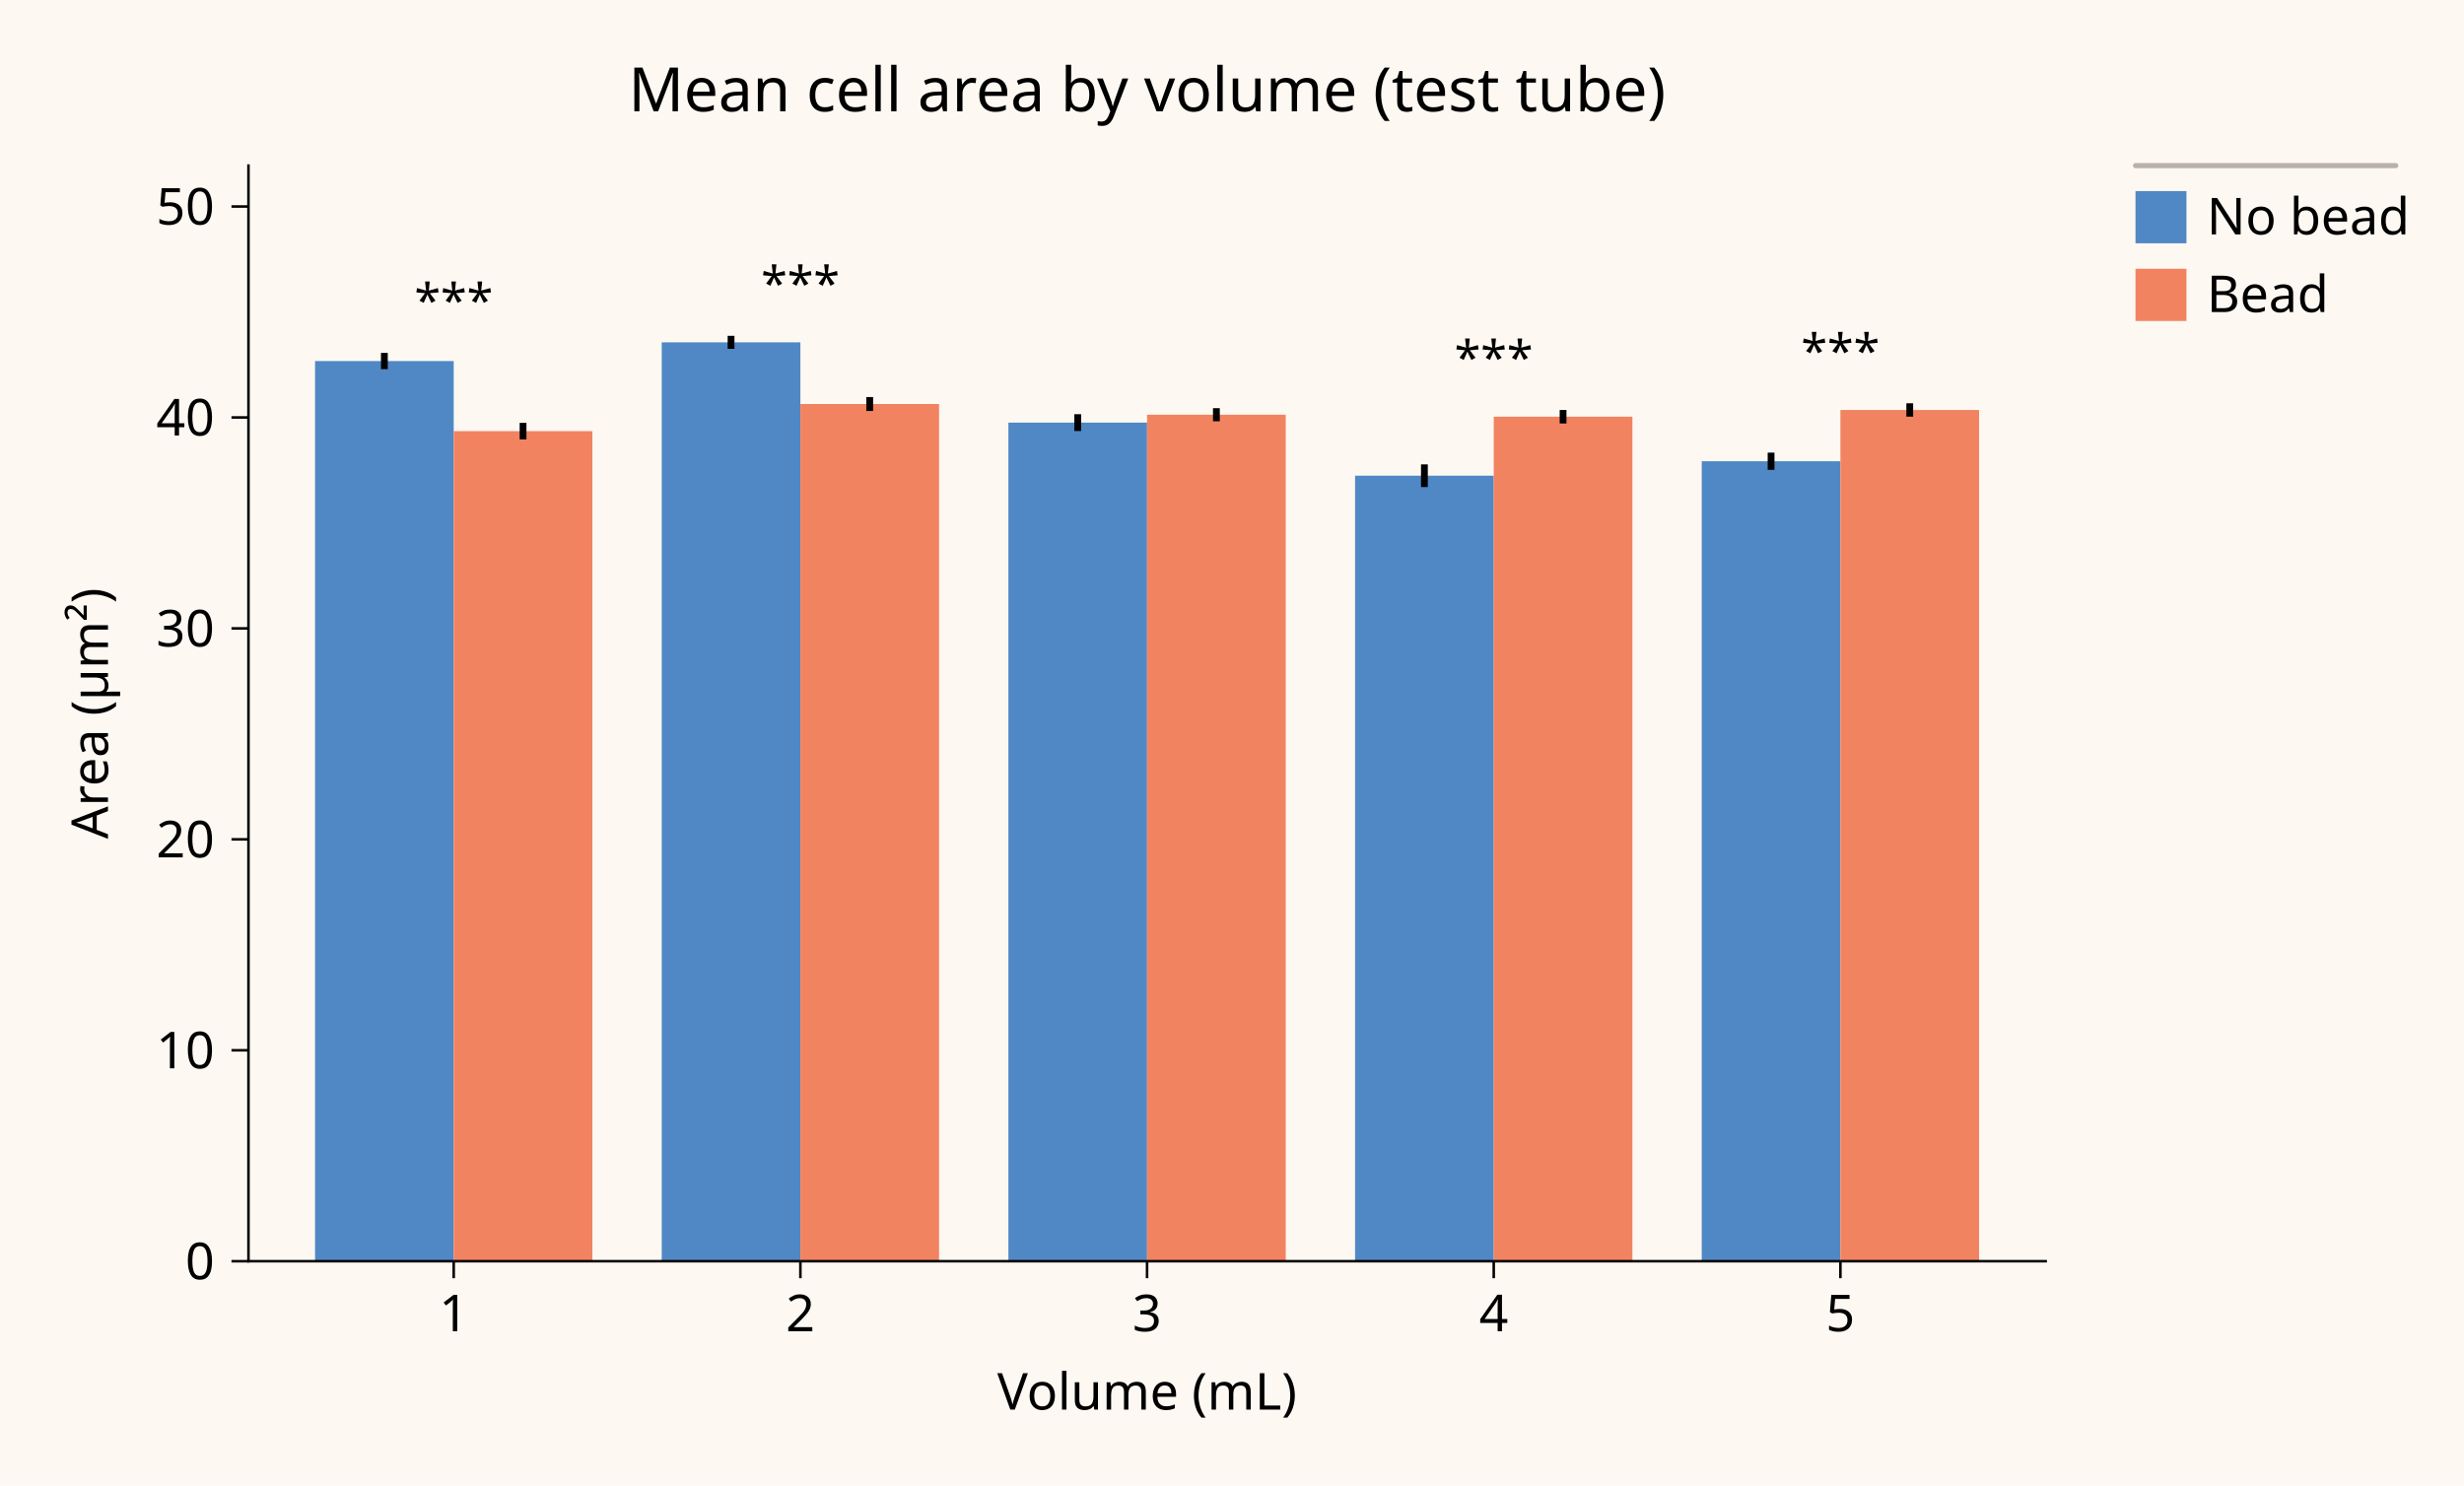
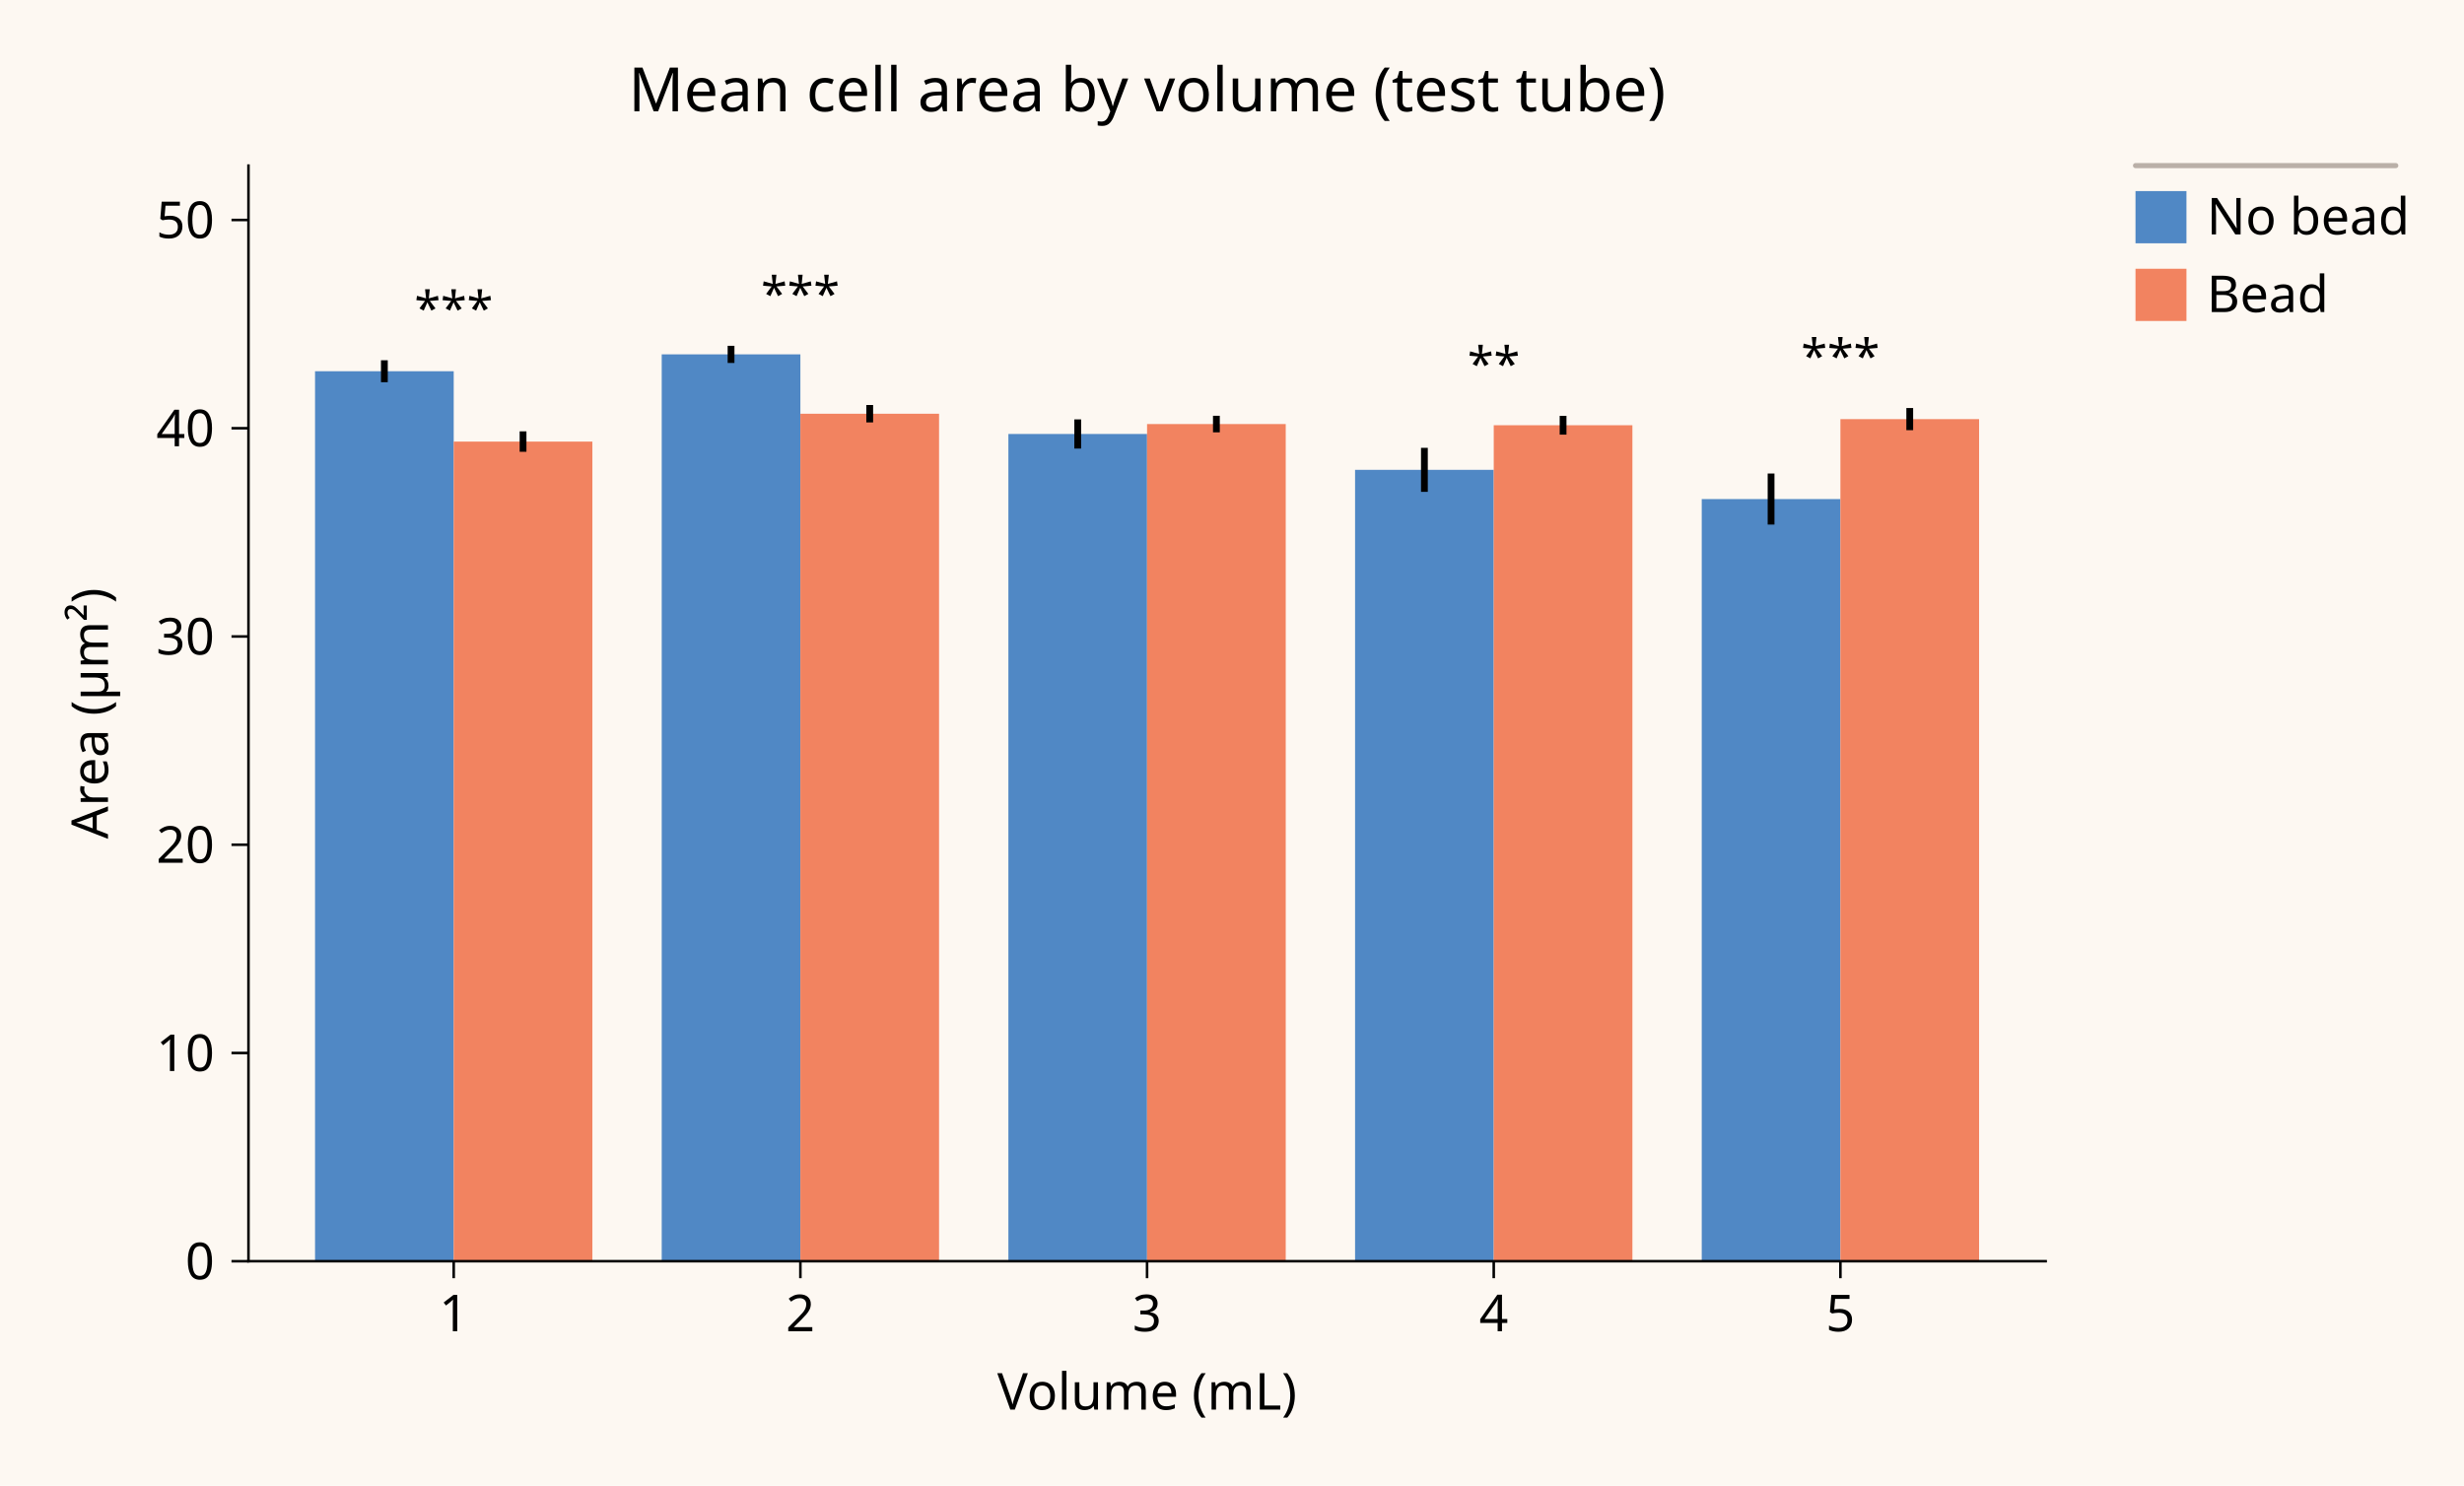
<svg xmlns="http://www.w3.org/2000/svg" xmlns:xlink="http://www.w3.org/1999/xlink" width="725.387pt" height="437.48pt" viewBox="0 0 725.387 437.48" version="1.1">
  <defs>
    <style type="text/css">*{stroke-linejoin: round; stroke-linecap: butt}</style>
  </defs>
  <g id="figure_1">
    <g id="patch_1">
      <path d="M 0 437.48  L 725.387 437.48  L 725.387 0  L 0 0  z " style="fill: #fdf8f2" />
    </g>
    <g id="axes_1">
      <g id="patch_2">
        <path d="M 73.15 371.363  L 602.225 371.363  L 602.225 48.763  L 73.15 48.763  L 73.15 371.363  z " style="fill: none" />
      </g>
      <g id="patch_3">
-         <path d="M 92.745 371.363  L 133.569 371.363  L 133.569 106.306  L 92.745 106.306  z " clip-path="url(#pbd40c84570)" style="fill: #5088c5" />
+         <path d="M 92.745 371.363  L 133.569 371.363  L 133.569 109.312  L 92.745 109.312  z " clip-path="url(#pa833c4c5bf)" style="fill: #5088c5" />
      </g>
      <g id="patch_4">
-         <path d="M 194.805 371.363  L 235.628 371.363  L 235.628 100.799  L 194.805 100.799  z " clip-path="url(#pbd40c84570)" style="fill: #5088c5" />
+         <path d="M 194.805 371.363  L 235.628 371.363  L 235.628 104.344  L 194.805 104.344  z " clip-path="url(#pa833c4c5bf)" style="fill: #5088c5" />
      </g>
      <g id="patch_5">
-         <path d="M 296.864 371.363  L 337.688 371.363  L 337.688 124.432  L 296.864 124.432  z " clip-path="url(#pbd40c84570)" style="fill: #5088c5" />
+         <path d="M 296.864 371.363  L 337.688 371.363  L 337.688 127.779  L 296.864 127.779  z " clip-path="url(#pa833c4c5bf)" style="fill: #5088c5" />
      </g>
      <g id="patch_6">
-         <path d="M 398.923 371.363  L 439.747 371.363  L 439.747 140.076  L 398.923 140.076  z " clip-path="url(#pbd40c84570)" style="fill: #5088c5" />
+         <path d="M 398.923 371.363  L 439.747 371.363  L 439.747 138.347  L 398.923 138.347  z " clip-path="url(#pa833c4c5bf)" style="fill: #5088c5" />
      </g>
      <g id="patch_7">
-         <path d="M 500.982 371.363  L 541.806 371.363  L 541.806 135.812  L 500.982 135.812  z " clip-path="url(#pbd40c84570)" style="fill: #5088c5" />
+         <path d="M 500.982 371.363  L 541.806 371.363  L 541.806 146.944  L 500.982 146.944  z " clip-path="url(#pa833c4c5bf)" style="fill: #5088c5" />
      </g>
      <g id="patch_8">
-         <path d="M 133.569 371.363  L 174.393 371.363  L 174.393 126.949  L 133.569 126.949  z " clip-path="url(#pbd40c84570)" style="fill: #f28360" />
+         <path d="M 133.569 371.363  L 174.393 371.363  L 174.393 130.02  L 133.569 130.02  z " clip-path="url(#pa833c4c5bf)" style="fill: #f28360" />
      </g>
      <g id="patch_9">
-         <path d="M 235.628 371.363  L 276.452 371.363  L 276.452 118.961  L 235.628 118.961  z " clip-path="url(#pbd40c84570)" style="fill: #f28360" />
+         <path d="M 235.628 371.363  L 276.452 371.363  L 276.452 121.817  L 235.628 121.817  z " clip-path="url(#pa833c4c5bf)" style="fill: #f28360" />
      </g>
      <g id="patch_10">
-         <path d="M 337.688 371.363  L 378.511 371.363  L 378.511 122.118  L 337.688 122.118  z " clip-path="url(#pbd40c84570)" style="fill: #f28360" />
+         <path d="M 337.688 371.363  L 378.511 371.363  L 378.511 124.864  L 337.688 124.864  z " clip-path="url(#pa833c4c5bf)" style="fill: #f28360" />
      </g>
      <g id="patch_11">
-         <path d="M 439.747 371.363  L 480.57 371.363  L 480.57 122.703  L 439.747 122.703  z " clip-path="url(#pbd40c84570)" style="fill: #f28360" />
+         <path d="M 439.747 371.363  L 480.57 371.363  L 480.57 125.206  L 439.747 125.206  z " clip-path="url(#pa833c4c5bf)" style="fill: #f28360" />
      </g>
      <g id="patch_12">
-         <path d="M 541.806 371.363  L 582.63 371.363  L 582.63 120.718  L 541.806 120.718  z " clip-path="url(#pbd40c84570)" style="fill: #f28360" />
+         <path d="M 541.806 371.363  L 582.63 371.363  L 582.63 123.407  L 541.806 123.407  z " clip-path="url(#pa833c4c5bf)" style="fill: #f28360" />
      </g>
      <g id="matplotlib.axis_1">
        <g id="xtick_1">
          <g id="line2d_1">
            <defs>
-               <path id="m7885a9c3d2" d="M 0 0  L 0 5  " style="stroke: #000000; stroke-width: 0.75" />
+               <path id="m61594cf4fd" d="M 0 0  L 0 5  " style="stroke: #000000; stroke-width: 0.75" />
            </defs>
            <g>
-               <use xlink:href="#m7885a9c3d2" x="133.569" y="371.363" style="stroke: #000000; stroke-width: 0.75" />
+               <use xlink:href="#m61594cf4fd" x="133.569" y="371.363" style="stroke: #000000; stroke-width: 0.75" />
            </g>
          </g>
          <g id="text_1">
            <text style="font-size: 15px; font-family: 'Atkinson Hyperlegible Next', sans-serif; text-anchor: middle" x="133.569" y="391.983" transform="rotate(-0 133.5691 391.9827)">1</text>
          </g>
        </g>
        <g id="xtick_2">
          <g id="line2d_2">
            <g>
-               <use xlink:href="#m7885a9c3d2" x="235.628" y="371.363" style="stroke: #000000; stroke-width: 0.75" />
+               <use xlink:href="#m61594cf4fd" x="235.628" y="371.363" style="stroke: #000000; stroke-width: 0.75" />
            </g>
          </g>
          <g id="text_2">
            <text style="font-size: 15px; font-family: 'Atkinson Hyperlegible Next', sans-serif; text-anchor: middle" x="235.628" y="391.983" transform="rotate(-0 235.6283 391.9827)">2</text>
          </g>
        </g>
        <g id="xtick_3">
          <g id="line2d_3">
            <g>
-               <use xlink:href="#m7885a9c3d2" x="337.688" y="371.363" style="stroke: #000000; stroke-width: 0.75" />
+               <use xlink:href="#m61594cf4fd" x="337.688" y="371.363" style="stroke: #000000; stroke-width: 0.75" />
            </g>
          </g>
          <g id="text_3">
            <text style="font-size: 15px; font-family: 'Atkinson Hyperlegible Next', sans-serif; text-anchor: middle" x="337.688" y="391.983" transform="rotate(-0 337.6875 391.9827)">3</text>
          </g>
        </g>
        <g id="xtick_4">
          <g id="line2d_4">
            <g>
-               <use xlink:href="#m7885a9c3d2" x="439.747" y="371.363" style="stroke: #000000; stroke-width: 0.75" />
+               <use xlink:href="#m61594cf4fd" x="439.747" y="371.363" style="stroke: #000000; stroke-width: 0.75" />
            </g>
          </g>
          <g id="text_4">
            <text style="font-size: 15px; font-family: 'Atkinson Hyperlegible Next', sans-serif; text-anchor: middle" x="439.747" y="391.983" transform="rotate(-0 439.7467 391.9827)">4</text>
          </g>
        </g>
        <g id="xtick_5">
          <g id="line2d_5">
            <g>
-               <use xlink:href="#m7885a9c3d2" x="541.806" y="371.363" style="stroke: #000000; stroke-width: 0.75" />
+               <use xlink:href="#m61594cf4fd" x="541.806" y="371.363" style="stroke: #000000; stroke-width: 0.75" />
            </g>
          </g>
          <g id="text_5">
            <text style="font-size: 15px; font-family: 'Atkinson Hyperlegible Next', sans-serif; text-anchor: middle" x="541.806" y="391.983" transform="rotate(-0 541.8059 391.9827)">5</text>
          </g>
        </g>
        <g id="text_6">
          <text style="font-weight: 500; font-size: 15px; font-family: 'Atkinson Hyperlegible Next', sans-serif; text-anchor: middle" x="337.688" y="415.049" transform="rotate(-0 337.6875 415.0491)">Volume (mL)</text>
        </g>
      </g>
      <g id="matplotlib.axis_2">
        <g id="ytick_1">
          <g id="line2d_6">
            <defs>
-               <path id="m3aeaacb261" d="M 0 0  L -5 0  " style="stroke: #000000; stroke-width: 0.75" />
+               <path id="m85e51f994f" d="M 0 0  L -5 0  " style="stroke: #000000; stroke-width: 0.75" />
            </defs>
            <g>
-               <use xlink:href="#m3aeaacb261" x="73.15" y="371.363" style="stroke: #000000; stroke-width: 0.75" />
+               <use xlink:href="#m85e51f994f" x="73.15" y="371.363" style="stroke: #000000; stroke-width: 0.75" />
            </g>
          </g>
          <g id="text_7">
            <text style="font-size: 15px; font-family: 'Atkinson Hyperlegible Next', sans-serif; text-anchor: end" x="63.15" y="376.673" transform="rotate(-0 63.15 376.6729)">0</text>
          </g>
        </g>
        <g id="ytick_2">
          <g id="line2d_7">
            <g>
-               <use xlink:href="#m3aeaacb261" x="73.15" y="309.253" style="stroke: #000000; stroke-width: 0.75" />
+               <use xlink:href="#m85e51f994f" x="73.15" y="310.046" style="stroke: #000000; stroke-width: 0.75" />
            </g>
          </g>
          <g id="text_8">
-             <text style="font-size: 15px; font-family: 'Atkinson Hyperlegible Next', sans-serif; text-anchor: end" x="63.15" y="314.563" transform="rotate(-0 63.15 314.5627)">10</text>
+             <text style="font-size: 15px; font-family: 'Atkinson Hyperlegible Next', sans-serif; text-anchor: end" x="63.15" y="315.356" transform="rotate(-0 63.15 315.3558)">10</text>
          </g>
        </g>
        <g id="ytick_3">
          <g id="line2d_8">
            <g>
-               <use xlink:href="#m3aeaacb261" x="73.15" y="247.143" style="stroke: #000000; stroke-width: 0.75" />
+               <use xlink:href="#m85e51f994f" x="73.15" y="248.729" style="stroke: #000000; stroke-width: 0.75" />
            </g>
          </g>
          <g id="text_9">
-             <text style="font-size: 15px; font-family: 'Atkinson Hyperlegible Next', sans-serif; text-anchor: end" x="63.15" y="252.453" transform="rotate(-0 63.15 252.4526)">20</text>
+             <text style="font-size: 15px; font-family: 'Atkinson Hyperlegible Next', sans-serif; text-anchor: end" x="63.15" y="254.039" transform="rotate(-0 63.15 254.0388)">20</text>
          </g>
        </g>
        <g id="ytick_4">
          <g id="line2d_9">
            <g>
-               <use xlink:href="#m3aeaacb261" x="73.15" y="185.033" style="stroke: #000000; stroke-width: 0.75" />
+               <use xlink:href="#m85e51f994f" x="73.15" y="187.412" style="stroke: #000000; stroke-width: 0.75" />
            </g>
          </g>
          <g id="text_10">
-             <text style="font-size: 15px; font-family: 'Atkinson Hyperlegible Next', sans-serif; text-anchor: end" x="63.15" y="190.342" transform="rotate(-0 63.15 190.3424)">30</text>
+             <text style="font-size: 15px; font-family: 'Atkinson Hyperlegible Next', sans-serif; text-anchor: end" x="63.15" y="192.722" transform="rotate(-0 63.15 192.7217)">30</text>
          </g>
        </g>
        <g id="ytick_5">
          <g id="line2d_10">
            <g>
-               <use xlink:href="#m3aeaacb261" x="73.15" y="122.922" style="stroke: #000000; stroke-width: 0.75" />
+               <use xlink:href="#m85e51f994f" x="73.15" y="126.095" style="stroke: #000000; stroke-width: 0.75" />
            </g>
          </g>
          <g id="text_11">
-             <text style="font-size: 15px; font-family: 'Atkinson Hyperlegible Next', sans-serif; text-anchor: end" x="63.15" y="128.232" transform="rotate(-0 63.15 128.2322)">40</text>
+             <text style="font-size: 15px; font-family: 'Atkinson Hyperlegible Next', sans-serif; text-anchor: end" x="63.15" y="131.405" transform="rotate(-0 63.15 131.4047)">40</text>
          </g>
        </g>
        <g id="ytick_6">
          <g id="line2d_11">
            <g>
-               <use xlink:href="#m3aeaacb261" x="73.15" y="60.812" style="stroke: #000000; stroke-width: 0.75" />
+               <use xlink:href="#m85e51f994f" x="73.15" y="64.778" style="stroke: #000000; stroke-width: 0.75" />
            </g>
          </g>
          <g id="text_12">
-             <text style="font-size: 15px; font-family: 'Atkinson Hyperlegible Next', sans-serif; text-anchor: end" x="63.15" y="66.122" transform="rotate(-0 63.15 66.12205)">50</text>
+             <text style="font-size: 15px; font-family: 'Atkinson Hyperlegible Next', sans-serif; text-anchor: end" x="63.15" y="70.088" transform="rotate(-0 63.15 70.08763)">50</text>
          </g>
        </g>
        <g id="text_13">
          <text style="font-weight: 500; font-size: 15px; font-family: 'Atkinson Hyperlegible Next', sans-serif; text-anchor: middle" x="31.789" y="210.063" transform="rotate(-90 31.78906 210.0631)">Area (μm²)</text>
        </g>
      </g>
      <g id="LineCollection_1">
-         <path d="M 113.157 108.702  L 113.157 103.91  " clip-path="url(#pbd40c84570)" style="fill: none; stroke: #000000; stroke-width: 2" />
-         <path d="M 215.216 102.721  L 215.216 98.876  " clip-path="url(#pbd40c84570)" style="fill: none; stroke: #000000; stroke-width: 2" />
-         <path d="M 317.276 126.908  L 317.276 121.955  " clip-path="url(#pbd40c84570)" style="fill: none; stroke: #000000; stroke-width: 2" />
-         <path d="M 419.335 143.41  L 419.335 136.742  " clip-path="url(#pbd40c84570)" style="fill: none; stroke: #000000; stroke-width: 2" />
-         <path d="M 521.394 138.353  L 521.394 133.271  " clip-path="url(#pbd40c84570)" style="fill: none; stroke: #000000; stroke-width: 2" />
+         <path d="M 113.157 112.537  L 113.157 106.088  " clip-path="url(#pa833c4c5bf)" style="fill: none; stroke: #000000; stroke-width: 2" />
+         <path d="M 215.216 106.867  L 215.216 101.821  " clip-path="url(#pa833c4c5bf)" style="fill: none; stroke: #000000; stroke-width: 2" />
+         <path d="M 317.276 132.073  L 317.276 123.485  " clip-path="url(#pa833c4c5bf)" style="fill: none; stroke: #000000; stroke-width: 2" />
+         <path d="M 419.335 144.828  L 419.335 131.867  " clip-path="url(#pa833c4c5bf)" style="fill: none; stroke: #000000; stroke-width: 2" />
+         <path d="M 521.394 154.462  L 521.394 139.426  " clip-path="url(#pa833c4c5bf)" style="fill: none; stroke: #000000; stroke-width: 2" />
      </g>
      <g id="line2d_12">
        <defs>
-           <path id="mcd740b22a6" d="M 6 0  L -6 -0  " />
+           <path id="m4488cf150a" d="M 6 0  L -6 -0  " />
        </defs>
-         <g clip-path="url(#pbd40c84570)">
-           <use xlink:href="#mcd740b22a6" x="113.157" y="108.702" style="fill: #5088c5" />
-           <use xlink:href="#mcd740b22a6" x="215.216" y="102.721" style="fill: #5088c5" />
-           <use xlink:href="#mcd740b22a6" x="317.276" y="126.908" style="fill: #5088c5" />
-           <use xlink:href="#mcd740b22a6" x="419.335" y="143.41" style="fill: #5088c5" />
-           <use xlink:href="#mcd740b22a6" x="521.394" y="138.353" style="fill: #5088c5" />
+         <g clip-path="url(#pa833c4c5bf)">
+           <use xlink:href="#m4488cf150a" x="113.157" y="112.537" style="fill: #5088c5" />
+           <use xlink:href="#m4488cf150a" x="215.216" y="106.867" style="fill: #5088c5" />
+           <use xlink:href="#m4488cf150a" x="317.276" y="132.073" style="fill: #5088c5" />
+           <use xlink:href="#m4488cf150a" x="419.335" y="144.828" style="fill: #5088c5" />
+           <use xlink:href="#m4488cf150a" x="521.394" y="154.462" style="fill: #5088c5" />
        </g>
      </g>
      <g id="line2d_13">
-         <g clip-path="url(#pbd40c84570)">
-           <use xlink:href="#mcd740b22a6" x="113.157" y="103.91" style="fill: #5088c5" />
-           <use xlink:href="#mcd740b22a6" x="215.216" y="98.876" style="fill: #5088c5" />
-           <use xlink:href="#mcd740b22a6" x="317.276" y="121.955" style="fill: #5088c5" />
-           <use xlink:href="#mcd740b22a6" x="419.335" y="136.742" style="fill: #5088c5" />
-           <use xlink:href="#mcd740b22a6" x="521.394" y="133.271" style="fill: #5088c5" />
+         <g clip-path="url(#pa833c4c5bf)">
+           <use xlink:href="#m4488cf150a" x="113.157" y="106.088" style="fill: #5088c5" />
+           <use xlink:href="#m4488cf150a" x="215.216" y="101.821" style="fill: #5088c5" />
+           <use xlink:href="#m4488cf150a" x="317.276" y="123.485" style="fill: #5088c5" />
+           <use xlink:href="#m4488cf150a" x="419.335" y="131.867" style="fill: #5088c5" />
+           <use xlink:href="#m4488cf150a" x="521.394" y="139.426" style="fill: #5088c5" />
        </g>
      </g>
      <g id="LineCollection_2">
-         <path d="M 153.981 129.385  L 153.981 124.513  " clip-path="url(#pbd40c84570)" style="fill: none; stroke: #000000; stroke-width: 2" />
-         <path d="M 256.04 121.018  L 256.04 116.904  " clip-path="url(#pbd40c84570)" style="fill: none; stroke: #000000; stroke-width: 2" />
-         <path d="M 358.099 124.051  L 358.099 120.185  " clip-path="url(#pbd40c84570)" style="fill: none; stroke: #000000; stroke-width: 2" />
-         <path d="M 460.159 124.691  L 460.159 120.716  " clip-path="url(#pbd40c84570)" style="fill: none; stroke: #000000; stroke-width: 2" />
-         <path d="M 562.218 122.683  L 562.218 118.752  " clip-path="url(#pbd40c84570)" style="fill: none; stroke: #000000; stroke-width: 2" />
+         <path d="M 153.981 133.029  L 153.981 127.011  " clip-path="url(#pa833c4c5bf)" style="fill: none; stroke: #000000; stroke-width: 2" />
+         <path d="M 256.04 124.375  L 256.04 119.26  " clip-path="url(#pa833c4c5bf)" style="fill: none; stroke: #000000; stroke-width: 2" />
+         <path d="M 358.099 127.309  L 358.099 122.419  " clip-path="url(#pa833c4c5bf)" style="fill: none; stroke: #000000; stroke-width: 2" />
+         <path d="M 460.159 127.968  L 460.159 122.444  " clip-path="url(#pa833c4c5bf)" style="fill: none; stroke: #000000; stroke-width: 2" />
+         <path d="M 562.218 126.665  L 562.218 120.149  " clip-path="url(#pa833c4c5bf)" style="fill: none; stroke: #000000; stroke-width: 2" />
      </g>
      <g id="line2d_14">
-         <g clip-path="url(#pbd40c84570)">
-           <use xlink:href="#mcd740b22a6" x="153.981" y="129.385" style="fill: #5088c5" />
-           <use xlink:href="#mcd740b22a6" x="256.04" y="121.018" style="fill: #5088c5" />
-           <use xlink:href="#mcd740b22a6" x="358.099" y="124.051" style="fill: #5088c5" />
-           <use xlink:href="#mcd740b22a6" x="460.159" y="124.691" style="fill: #5088c5" />
-           <use xlink:href="#mcd740b22a6" x="562.218" y="122.683" style="fill: #5088c5" />
+         <g clip-path="url(#pa833c4c5bf)">
+           <use xlink:href="#m4488cf150a" x="153.981" y="133.029" style="fill: #5088c5" />
+           <use xlink:href="#m4488cf150a" x="256.04" y="124.375" style="fill: #5088c5" />
+           <use xlink:href="#m4488cf150a" x="358.099" y="127.309" style="fill: #5088c5" />
+           <use xlink:href="#m4488cf150a" x="460.159" y="127.968" style="fill: #5088c5" />
+           <use xlink:href="#m4488cf150a" x="562.218" y="126.665" style="fill: #5088c5" />
        </g>
      </g>
      <g id="line2d_15">
-         <g clip-path="url(#pbd40c84570)">
-           <use xlink:href="#mcd740b22a6" x="153.981" y="124.513" style="fill: #5088c5" />
-           <use xlink:href="#mcd740b22a6" x="256.04" y="116.904" style="fill: #5088c5" />
-           <use xlink:href="#mcd740b22a6" x="358.099" y="120.185" style="fill: #5088c5" />
-           <use xlink:href="#mcd740b22a6" x="460.159" y="120.716" style="fill: #5088c5" />
-           <use xlink:href="#mcd740b22a6" x="562.218" y="118.752" style="fill: #5088c5" />
+         <g clip-path="url(#pa833c4c5bf)">
+           <use xlink:href="#m4488cf150a" x="153.981" y="127.011" style="fill: #5088c5" />
+           <use xlink:href="#m4488cf150a" x="256.04" y="119.26" style="fill: #5088c5" />
+           <use xlink:href="#m4488cf150a" x="358.099" y="122.419" style="fill: #5088c5" />
+           <use xlink:href="#m4488cf150a" x="460.159" y="122.444" style="fill: #5088c5" />
+           <use xlink:href="#m4488cf150a" x="562.218" y="120.149" style="fill: #5088c5" />
        </g>
      </g>
      <g id="patch_13">
        <path d="M 73.15 371.363  L 73.15 48.763  " style="fill: none; stroke: #000000; stroke-width: 0.75; stroke-linejoin: miter; stroke-linecap: square" />
      </g>
      <g id="patch_14">
        <path d="M 73.15 371.363  L 602.225 371.363  " style="fill: none; stroke: #000000; stroke-width: 0.75; stroke-linejoin: miter; stroke-linecap: square" />
      </g>
      <g id="text_14">
-         <text style="font-size: 14px; font-family: 'Atkinson Hyperlegible Next', sans-serif; text-anchor: middle" x="133.569" y="93.524" transform="rotate(-0 133.5691 93.5242)">***</text>
+         <text style="font-size: 14px; font-family: 'Atkinson Hyperlegible Next', sans-serif; text-anchor: middle" x="133.569" y="95.809" transform="rotate(-0 133.5691 95.80864)">***</text>
      </g>
      <g id="text_15">
-         <text style="font-size: 14px; font-family: 'Atkinson Hyperlegible Next', sans-serif; text-anchor: middle" x="235.628" y="88.491" transform="rotate(-0 235.6283 88.49089)">***</text>
+         <text style="font-size: 14px; font-family: 'Atkinson Hyperlegible Next', sans-serif; text-anchor: middle" x="235.628" y="91.542" transform="rotate(-0 235.6283 91.54246)">***</text>
      </g>
      <g id="text_16">
-         <text style="font-size: 14px; font-family: 'Atkinson Hyperlegible Next', sans-serif; text-anchor: middle" x="439.747" y="110.331" transform="rotate(-0 439.7467 110.3306)">***</text>
+         <text style="font-size: 14px; font-family: 'Atkinson Hyperlegible Next', sans-serif; text-anchor: middle" x="439.747" y="112.165" transform="rotate(-0 439.7467 112.1654)">**</text>
      </g>
      <g id="text_17">
-         <text style="font-size: 14px; font-family: 'Atkinson Hyperlegible Next', sans-serif; text-anchor: middle" x="541.806" y="108.367" transform="rotate(-0 541.8059 108.3671)">***</text>
+         <text style="font-size: 14px; font-family: 'Atkinson Hyperlegible Next', sans-serif; text-anchor: middle" x="541.806" y="109.87" transform="rotate(-0 541.8059 109.87)">***</text>
      </g>
      <g id="text_18">
        <text style="font-weight: 500; font-size: 18px; font-family: 'Atkinson Hyperlegible Next', sans-serif; text-anchor: middle" x="337.688" y="32.763" transform="rotate(-0 337.6875 32.76313)">Mean cell area by volume (test tube)</text>
      </g>
      <g id="legend_1">
        <g id="line2d_16">
          <path d="M 628.679 48.763  L 705.304 48.763  " style="fill: none; stroke: #bab0a8; stroke-width: 1.5; stroke-linecap: round" />
        </g>
        <g id="patch_15">
          <path d="M 628.679 71.638  L 643.679 71.638  L 643.679 56.263  L 628.679 56.263  z " style="fill: #5088c5" />
        </g>
        <g id="text_19">
          <text style="font-size: 15px; font-family: 'Atkinson Hyperlegible Next', sans-serif; text-anchor: start" x="649.679" y="69.013" transform="rotate(-0 649.6788 69.01313)">No bead</text>
        </g>
        <g id="patch_16">
          <path d="M 628.679 94.513  L 643.679 94.513  L 643.679 79.138  L 628.679 79.138  z " style="fill: #f28360" />
        </g>
        <g id="text_20">
          <text style="font-size: 15px; font-family: 'Atkinson Hyperlegible Next', sans-serif; text-anchor: start" x="649.679" y="91.888" transform="rotate(-0 649.6788 91.88813)">Bead</text>
        </g>
      </g>
    </g>
  </g>
  <defs>
-     <clipPath id="pbd40c84570">
+     <clipPath id="pa833c4c5bf">
      <rect x="73.15" y="48.763" width="529.075" height="322.6" />
    </clipPath>
  </defs>
</svg>
